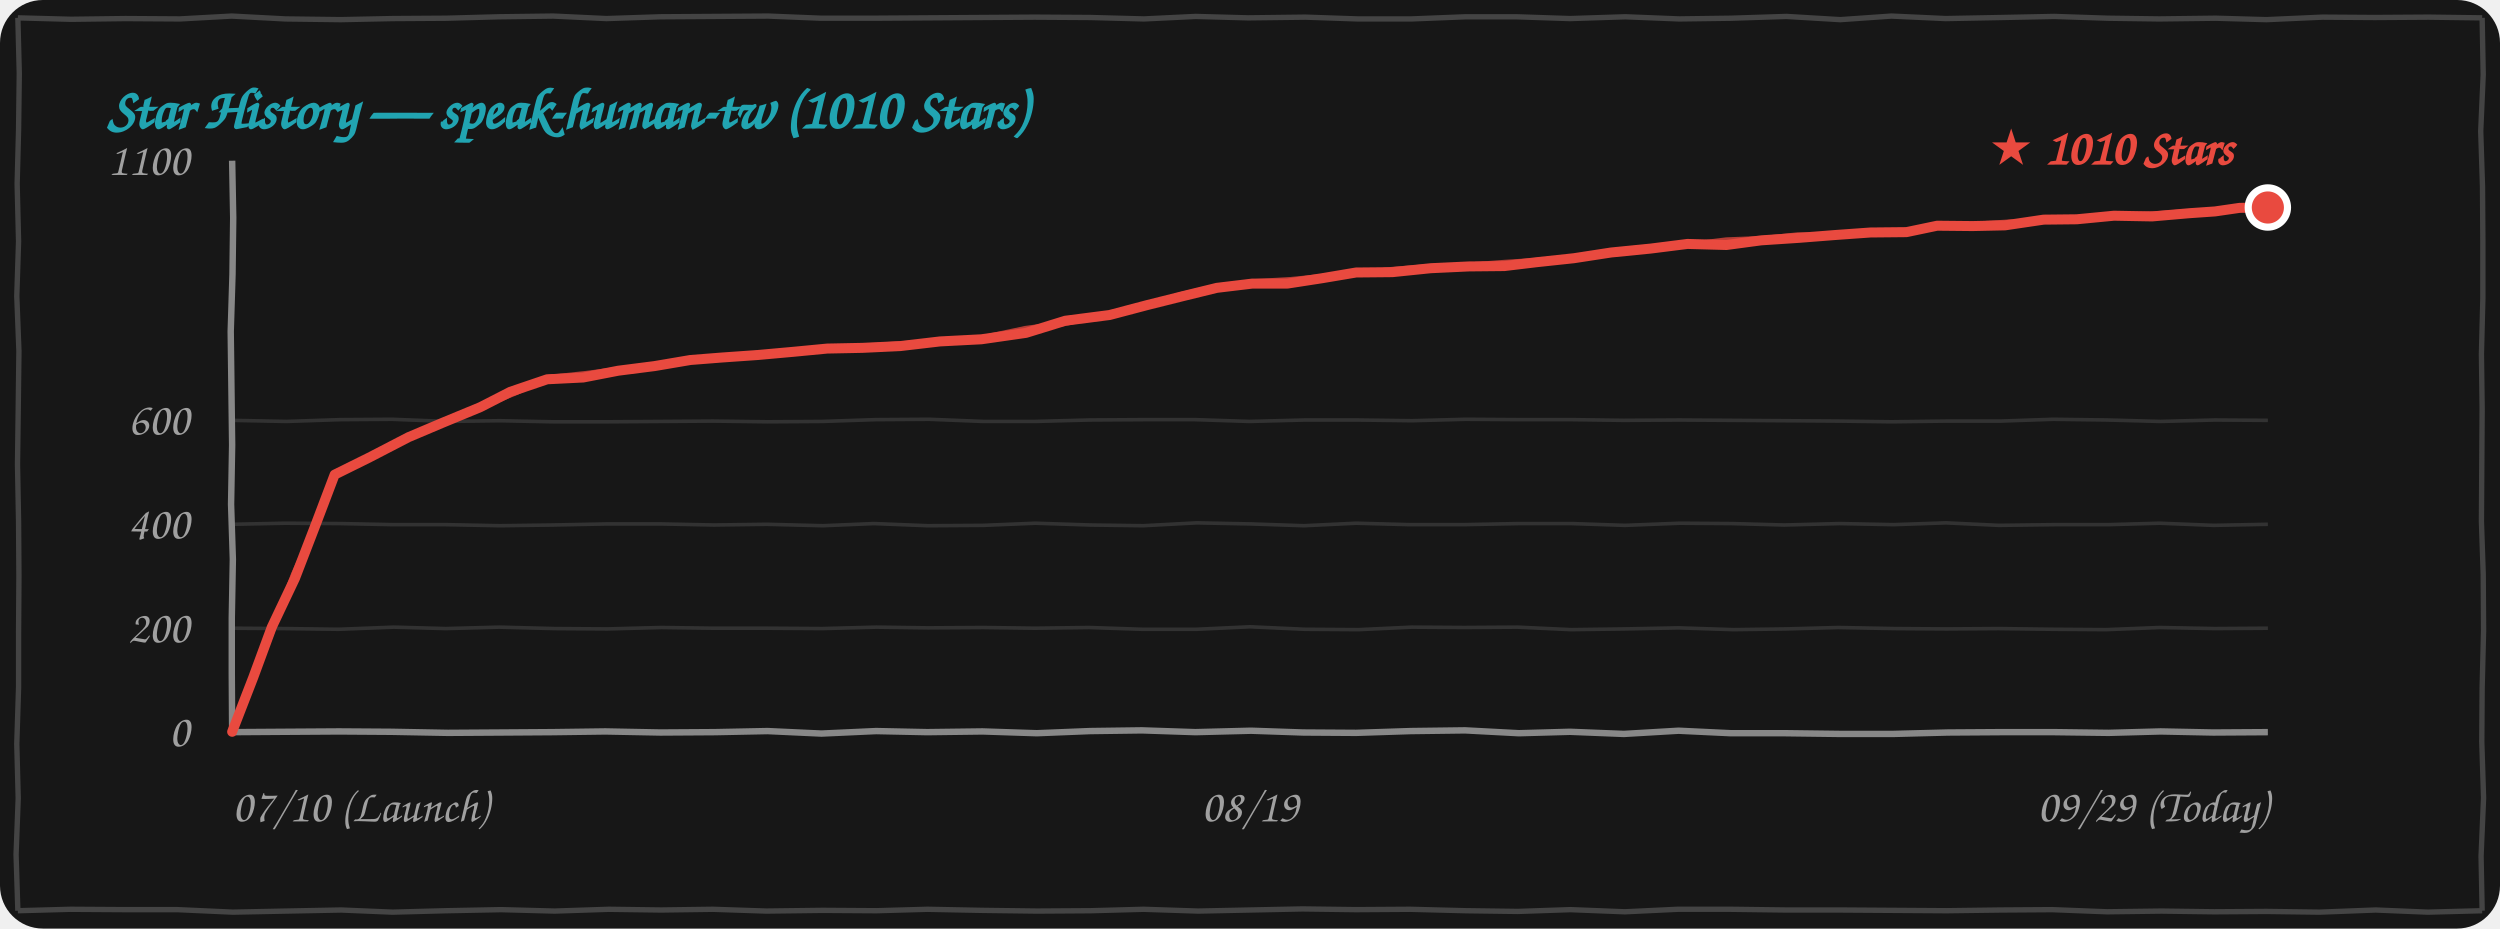
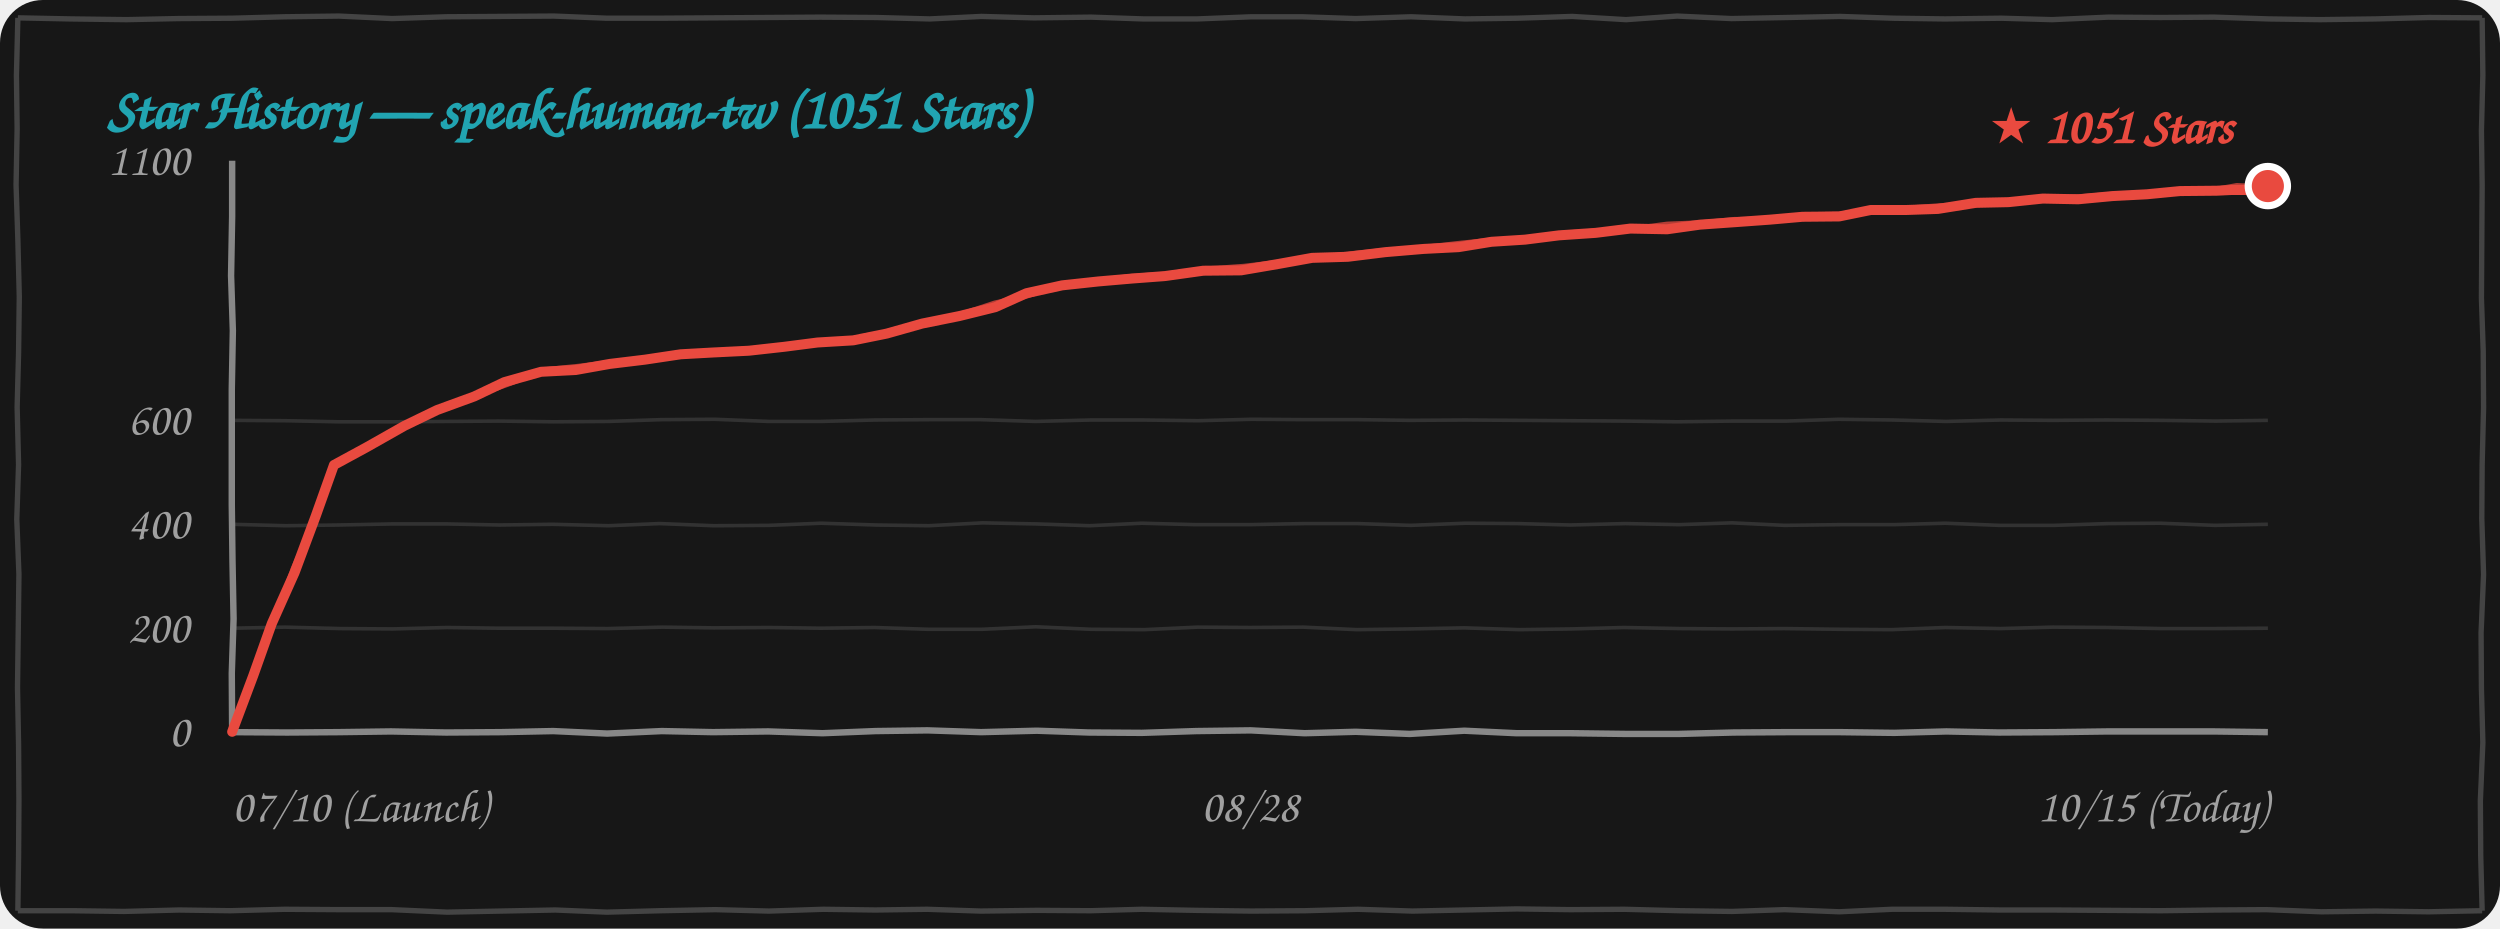
<svg xmlns="http://www.w3.org/2000/svg" width="100%" height="260" viewBox="0 0 700 260" fill="none">
  <style>
    .bg { fill: #171717; }
    .border-line { stroke: #444444; stroke-width: 1.5; fill: none; }
    .grid-line { stroke: rgba(255, 255, 255, 0.12); stroke-width: 1; fill: none; }
    .axis-line { stroke: #888888; stroke-width: 1.8; fill: none; }
    .text-font { font-family: "Comic Sans MS", "Chalkboard SE", "Comic Neue", "Caveat", cursive, sans-serif; }
    .text-muted { fill: #A0A0A0; font-size: 13px; }
    .text-title { fill: #21A4B1; font-size: 16px; font-weight: bold; }
    .text-tag { fill: #E94A3F; font-size: 14px; font-weight: bold; }
    .curve-main { stroke: #E94A3F; stroke-width: 2.8; fill: none; stroke-linecap: round; stroke-linejoin: round; }
    .curve-sub { stroke: #E94A3F; stroke-width: 1.5; opacity: 0.75; fill: none; stroke-linecap: round; stroke-linejoin: round; }

    @media (prefers-color-scheme: light) {
      .bg { fill: #FDFDFD; }
      .border-line { stroke: #222222; }
      .grid-line { stroke: rgba(0, 0, 0, 0.1); }
      .axis-line { stroke: #333333; }
      .text-muted { fill: #555555; }
    }
  </style>
  <rect width="700" height="260" rx="12" class="bg" />
-   <path d="M 5.0,5.0 L 19.9,5.4 L 35.1,5.2 L 50.4,5.3 L 64.9,4.5 L 79.9,5.3 L 95.4,5.5 L 109.9,5.2 L 125.0,5.1 L 139.7,4.7 L 154.9,4.5 L 169.8,5.2 L 184.9,4.7 L 200.0,4.6 L 215.1,4.5 L 229.9,5.1 L 244.5,5.1 L 259.6,5.0 L 274.6,4.9 L 289.7,4.8 L 305.3,4.9 L 320.3,5.3 L 334.8,4.6 L 349.5,5.0 L 365.5,4.8 L 380.2,5.3 L 395.2,5.3 L 410.4,4.7 L 424.5,4.7 L 439.6,5.2 L 455.1,4.7 L 470.2,5.3 L 484.7,5.1 L 500.2,4.6 L 515.3,5.5 L 529.6,4.5 L 544.8,5.2 L 560.5,4.9 L 575.2,4.6 L 590.2,5.1 L 604.6,5.3 L 620.4,5.1 L 634.6,5.5 L 650.3,4.8 L 664.9,4.9 L 680.0,4.8 L 695.0,5.0 M 695.0,5.0 L 695.3,20.9 L 694.6,36.7 L 695.1,52.2 L 695.2,67.4 L 695.2,83.6 L 694.8,99.1 L 695.0,114.4 L 694.9,130.2 L 694.8,146.0 L 695.3,160.8 L 695.4,176.6 L 695.0,192.6 L 694.9,207.7 L 695.4,223.4 L 694.7,239.7 L 695.0,255.0 M 695.0,255.0 L 679.8,255.4 L 665.2,254.8 L 649.5,255.4 L 634.6,255.2 L 620.0,255.3 L 605.2,255.1 L 590.0,255.3 L 574.6,254.7 L 560.2,254.8 L 545.1,255.0 L 530.0,254.9 L 515.2,254.8 L 500.2,254.8 L 484.8,254.6 L 469.7,254.6 L 455.0,255.3 L 439.7,254.7 L 425.0,255.2 L 410.5,255.0 L 394.8,254.6 L 379.7,254.7 L 364.7,254.5 L 350.0,254.8 L 335.5,255.1 L 320.2,254.6 L 305.4,255.0 L 290.4,255.1 L 275.0,254.9 L 259.7,254.6 L 245.4,255.0 L 230.3,254.9 L 214.6,255.1 L 199.6,254.6 L 185.1,254.8 L 170.5,254.6 L 155.3,255.1 L 140.3,254.7 L 125.0,255.0 L 109.9,255.4 L 95.5,254.8 L 80.1,255.1 L 65.2,255.4 L 49.7,254.7 L 35.2,254.7 L 19.7,254.6 L 5.0,255.0 M 5.0,255.0 L 4.5,239.3 L 5.1,223.5 L 4.7,208.3 L 5.2,192.5 L 5.2,177.3 L 5.3,161.4 L 5.2,146.1 L 4.9,130.0 L 5.1,114.8 L 5.3,98.3 L 4.7,82.9 L 5.2,67.6 L 4.8,51.5 L 5.2,36.4 L 5.4,20.6 L 5.0,5.0" class="border-line" />
-   <text x="30" y="36" class="text-font text-title">Star History — speak-human-tw (1010 Stars)</text>
-   <path d="M 65.0,175.9 L 79.7,176.0 L 94.8,176.2 L 110.3,175.6 L 124.8,176.0 L 139.8,175.6 L 155.3,176.0 L 170.0,176.1 L 185.2,175.7 L 199.7,175.9 L 214.9,175.9 L 230.2,176.0 L 245.4,175.6 L 259.9,175.8 L 275.3,175.7 L 289.8,175.9 L 304.9,175.7 L 319.8,176.2 L 335.0,176.2 L 350.0,175.5 L 365.4,176.2 L 380.4,176.3 L 395.3,175.6 L 410.0,175.7 L 424.9,175.6 L 439.9,176.3 L 454.8,176.1 L 470.0,175.8 L 485.4,176.3 L 500.0,176.1 L 514.7,175.7 L 530.4,176.0 L 545.0,176.1 L 559.6,176.0 L 575.0,176.2 L 589.7,176.3 L 604.7,175.7 L 620.1,176.0 L 635.0,175.9" class="grid-line" />
-   <path d="M 65.0,146.8 L 79.8,146.5 L 95.3,146.6 L 110.1,146.9 L 124.9,146.9 L 140.0,147.2 L 154.8,147.0 L 169.8,146.7 L 185.1,146.7 L 199.9,147.0 L 214.7,146.8 L 230.4,147.2 L 244.7,146.6 L 259.8,147.2 L 275.3,147.1 L 289.9,146.5 L 305.3,147.0 L 320.1,147.2 L 335.1,146.4 L 350.3,146.7 L 365.1,147.2 L 379.7,146.5 L 394.7,146.9 L 409.8,146.9 L 425.2,146.6 L 440.1,146.6 L 455.0,147.1 L 470.3,146.5 L 484.9,146.6 L 499.6,147.0 L 515.1,146.6 L 530.2,146.9 L 544.9,146.4 L 559.7,147.1 L 575.3,146.9 L 590.3,146.9 L 604.7,146.5 L 619.8,147.1 L 635.0,146.8" class="grid-line" />
-   <path d="M 65.0,117.7 L 80.2,118.0 L 95.3,117.5 L 109.8,117.4 L 125.2,118.0 L 139.9,117.8 L 154.7,118.1 L 170.3,118.1 L 185.2,118.0 L 199.6,117.9 L 214.9,118.1 L 230.2,118.0 L 245.2,117.5 L 260.2,117.4 L 275.3,118.0 L 289.8,118.0 L 305.0,117.6 L 320.2,117.5 L 334.6,117.5 L 349.9,118.0 L 365.4,117.6 L 380.1,117.6 L 395.4,117.8 L 410.4,117.4 L 425.4,117.5 L 440.4,117.5 L 454.7,117.7 L 470.2,117.6 L 485.1,117.7 L 499.9,117.8 L 514.8,117.9 L 529.6,118.1 L 545.0,117.9 L 560.2,117.9 L 574.9,117.4 L 590.1,117.6 L 604.9,118.0 L 620.2,117.6 L 635.0,117.7" class="grid-line" />
-   <path d="M 65.0,205.0 L 79.8,204.9 L 94.9,204.8 L 109.6,204.9 L 125.4,205.2 L 140.4,205.1 L 154.8,205.0 L 169.5,204.8 L 184.9,205.1 L 200.2,205.0 L 214.9,204.7 L 230.0,205.4 L 245.3,204.7 L 259.6,205.0 L 275.1,204.8 L 290.3,205.3 L 305.2,204.7 L 319.7,204.5 L 334.7,205.0 L 350.3,204.6 L 364.9,205.1 L 379.7,205.2 L 395.0,204.7 L 410.2,204.5 L 425.3,205.3 L 439.6,204.9 L 454.7,205.5 L 470.0,204.6 L 484.7,205.3 L 500.0,205.3 L 515.2,205.5 L 530.1,205.5 L 545.4,205.1 L 560.2,205.0 L 575.3,205.0 L 590.4,205.2 L 605.0,204.8 L 619.7,205.1 L 635.0,205.0" class="axis-line" />
-   <path d="M 65.0,45.0 L 65.3,61.0 L 65.1,76.8 L 64.6,92.8 L 64.8,108.8 L 65.0,124.6 L 64.7,141.2 L 65.2,156.6 L 64.9,173.0 L 64.9,188.7 L 65.0,205.0" class="axis-line" />
+   <path d="M 5.0,5.0 L 19.9,5.3 L 35.4,5.5 L 49.9,5.2 L 65.0,5.1 L 79.7,4.7 L 94.9,4.5 L 109.8,5.2 L 124.9,4.7 L 140.0,4.6 L 155.1,4.5 L 169.9,5.1 L 184.5,5.1 L 199.6,5.0 L 214.6,4.9 L 229.7,4.8 L 245.3,4.9 L 260.3,5.3 L 274.8,4.6 L 289.5,5.0 L 305.5,4.8 L 320.2,5.3 L 335.2,5.3 L 350.4,4.7 L 364.5,4.7 L 379.6,5.2 L 395.1,4.7 L 410.2,5.3 L 424.7,5.1 L 440.2,4.6 L 455.3,5.5 L 469.6,4.5 L 484.8,5.2 L 500.5,4.9 L 515.2,4.6 L 530.2,5.1 L 544.6,5.3 L 560.4,5.1 L 574.6,5.5 L 590.3,4.8 L 604.9,4.9 L 620.0,4.8 L 635.3,5.3 L 649.6,5.5 L 665.1,5.3 L 680.2,4.9 L 695.0,5.0 M 695.0,5.0 L 695.2,21.1 L 694.8,36.6 L 695.0,51.9 L 694.9,67.7 L 694.8,83.5 L 695.3,98.3 L 695.4,114.1 L 695.0,130.1 L 694.9,145.2 L 695.4,160.9 L 694.7,177.2 L 694.8,192.9 L 695.2,207.9 L 694.5,224.2 L 694.6,239.6 L 695.0,255.0 M 695.0,255.0 L 680.0,255.3 L 665.2,255.1 L 650.0,255.3 L 634.6,254.7 L 620.2,254.8 L 605.1,255.0 L 590.0,254.9 L 575.2,254.8 L 560.2,254.8 L 544.8,254.6 L 529.7,254.6 L 515.0,255.3 L 499.7,254.7 L 485.0,255.2 L 470.5,255.0 L 454.8,254.6 L 439.7,254.7 L 424.7,254.5 L 410.0,254.8 L 395.5,255.1 L 380.2,254.6 L 365.4,255.0 L 350.4,255.1 L 335.0,254.9 L 319.7,254.6 L 305.4,255.0 L 290.3,254.9 L 274.6,255.1 L 259.6,254.6 L 245.1,254.8 L 230.5,254.6 L 215.3,255.1 L 200.3,254.7 L 185.0,255.0 L 169.9,255.4 L 155.5,254.8 L 140.1,255.1 L 125.2,255.4 L 109.7,254.7 L 95.2,254.7 L 79.7,254.6 L 64.5,255.0 L 50.1,254.8 L 34.7,255.2 L 20.2,255.0 L 5.0,255.0 M 5.0,255.0 L 5.2,239.8 L 5.3,223.9 L 5.2,208.6 L 4.9,192.5 L 5.1,177.3 L 5.3,160.8 L 4.7,145.4 L 5.2,130.1 L 4.8,114.0 L 5.2,98.9 L 5.4,83.1 L 5.0,67.1 L 4.5,51.8 L 4.8,36.0 L 4.6,21.1 L 5.0,5.0" class="border-line" />
+   <text x="30" y="36" class="text-font text-title">Star History — speak-human-tw (1051 Stars)</text>
+   <path d="M 65.0,175.9 L 79.8,175.6 L 95.3,176.0 L 110.0,176.1 L 125.2,175.7 L 139.7,175.9 L 154.9,175.9 L 170.2,176.0 L 185.4,175.6 L 199.9,175.8 L 215.3,175.7 L 229.8,175.9 L 244.9,175.7 L 259.8,176.2 L 275.0,176.2 L 290.0,175.5 L 305.4,176.2 L 320.4,176.3 L 335.3,175.6 L 350.0,175.7 L 364.9,175.6 L 379.9,176.3 L 394.8,176.1 L 410.0,175.8 L 425.4,176.3 L 440.0,176.1 L 454.7,175.7 L 470.4,176.0 L 485.0,176.1 L 499.6,176.0 L 515.0,176.2 L 529.7,176.3 L 544.7,175.7 L 560.1,176.0 L 574.8,175.6 L 590.3,175.7 L 605.1,176.0 L 619.9,176.0 L 635.0,175.9" class="grid-line" />
+   <path d="M 65.0,146.8 L 80.0,147.2 L 94.8,147.0 L 109.8,146.7 L 125.1,146.7 L 139.9,147.0 L 154.7,146.8 L 170.4,147.2 L 184.7,146.6 L 199.8,147.2 L 215.3,147.1 L 229.9,146.5 L 245.3,147.0 L 260.1,147.2 L 275.1,146.4 L 290.3,146.7 L 305.1,147.2 L 319.7,146.5 L 334.7,146.9 L 349.8,146.9 L 365.2,146.6 L 380.1,146.6 L 395.0,147.1 L 410.3,146.5 L 424.9,146.6 L 439.6,147.0 L 455.1,146.6 L 470.2,146.9 L 484.9,146.4 L 499.7,147.1 L 515.3,146.9 L 530.3,146.9 L 544.7,146.5 L 559.8,147.1 L 575.2,147.1 L 590.3,146.6 L 604.8,146.5 L 620.2,147.1 L 635.0,146.8" class="grid-line" />
+   <path d="M 65.0,117.7 L 79.9,117.8 L 94.7,118.1 L 110.3,118.1 L 125.2,118.0 L 139.6,117.9 L 154.9,118.1 L 170.2,118.0 L 185.2,117.5 L 200.2,117.4 L 215.3,118.0 L 229.8,118.0 L 245.0,117.6 L 260.2,117.5 L 274.6,117.5 L 289.9,118.0 L 305.4,117.6 L 320.1,117.6 L 335.4,117.8 L 350.4,117.4 L 365.4,117.5 L 380.4,117.5 L 394.7,117.7 L 410.2,117.6 L 425.1,117.7 L 439.9,117.8 L 454.8,117.9 L 469.6,118.1 L 485.0,117.9 L 500.2,117.9 L 514.9,117.4 L 530.1,117.6 L 544.9,118.0 L 560.2,117.6 L 574.8,117.7 L 589.9,117.6 L 604.7,117.7 L 620.4,117.9 L 635.0,117.7" class="grid-line" />
+   <path d="M 65.0,205.0 L 80.4,205.1 L 94.8,205.0 L 109.5,204.8 L 124.9,205.1 L 140.2,205.0 L 154.9,204.7 L 170.0,205.4 L 185.3,204.7 L 199.6,205.0 L 215.1,204.8 L 230.3,205.3 L 245.2,204.7 L 259.7,204.5 L 274.7,205.0 L 290.3,204.6 L 304.9,205.1 L 319.7,205.2 L 335.0,204.7 L 350.2,204.5 L 365.3,205.3 L 379.6,204.9 L 394.7,205.5 L 410.0,204.6 L 424.7,205.3 L 440.0,205.3 L 455.2,205.5 L 470.1,205.5 L 485.4,205.1 L 500.2,205.0 L 515.3,205.0 L 530.4,205.2 L 545.0,204.8 L 559.7,205.1 L 575.3,205.0 L 590.1,204.8 L 604.6,204.8 L 619.8,204.8 L 635.0,205.0" class="axis-line" />
+   <path d="M 65.0,45.0 L 65.0,60.6 L 64.7,77.2 L 65.2,92.6 L 64.9,109.0 L 64.9,124.7 L 64.9,141.4 L 65.1,157.2 L 65.4,173.3 L 64.9,188.5 L 65.0,205.0" class="axis-line" />
  <text x="53" y="209.0" class="text-font text-muted" text-anchor="end">0</text>
  <text x="53" y="179.9" class="text-font text-muted" text-anchor="end">200</text>
  <text x="53" y="150.8" class="text-font text-muted" text-anchor="end">400</text>
  <text x="53" y="121.7" class="text-font text-muted" text-anchor="end">600</text>
  <text x="53" y="49.0" class="text-font text-muted" text-anchor="end">1100</text>
  <text x="65" y="230" class="text-font text-muted" text-anchor="start">07/10 (Launch)</text>
-   <text x="350" y="230" class="text-font text-muted" text-anchor="middle">08/19</text>
-   <text x="635" y="230" class="text-font text-muted" text-anchor="end">09/29 (Today)</text>
-   <path d="M 65.0,204.9 L 70.9,189.7 L 76.1,175.6 L 82.6,161.9 L 88.5,146.6 L 93.7,132.9 M 93.7,132.9 L 103.4,128.1 L 114.4,122.4 L 124.1,118.3 M 124.1,118.3 L 134.5,114.0 L 142.9,109.7 L 153.2,106.2 M 153.2,106.2 L 163.3,105.7 L 173.1,103.8 L 183.3,102.5 M 183.3,102.5 L 193.3,100.8 L 202.2,100.1 L 212.2,99.4 M 212.2,99.4 L 222.2,98.5 L 231.6,97.6 L 241.5,97.4 M 241.5,97.4 L 252.1,96.9 L 263.2,95.6 L 274.8,95.0 M 274.8,95.0 L 287.3,93.2 L 298.3,89.8 L 310.7,88.2 M 310.7,88.2 L 321.3,85.4 L 330.9,83.0 L 340.7,80.6 M 340.7,80.6 L 350.7,79.4 L 360.5,79.4 L 370.2,77.9 M 370.2,77.9 L 379.7,76.3 L 389.9,76.2 L 400.6,75.1 M 400.6,75.1 L 411.3,74.6 L 421.2,74.5 L 430.4,73.4 M 430.4,73.4 L 440.7,72.3 L 451.1,70.7 L 462.2,69.6 M 462.2,69.6 L 472.5,68.3 L 483.4,68.6 L 493.1,67.3 M 493.1,67.3 L 503.7,66.6 L 513.9,65.8 L 523.7,65.1 M 523.7,65.1 L 533.8,65.0 L 542.4,63.2 L 552.3,63.3 M 552.3,63.3 L 561.4,63.1 L 572.2,61.5 L 581.5,61.4 M 581.5,61.4 L 591.9,60.4 L 602.6,60.6 L 613.0,59.7 M 613.0,59.7 L 620.2,59.2 L 627.1,58.2 L 635.0,58.1" class="curve-main" />
-   <path d="M 65.5,204.4 L 71.2,189.5 L 76.7,175.6 L 82.2,160.8 L 88.6,146.8 L 94.2,132.4 M 94.2,132.4 L 104.6,127.7 L 114.3,122.3 L 124.6,117.8 M 124.6,117.8 L 134.7,113.9 L 144.3,110.0 L 153.7,105.7 M 153.7,105.7 L 164.1,104.6 L 174.2,103.3 L 183.8,102.0 M 183.8,102.0 L 193.0,100.7 L 202.7,99.7 L 212.7,98.9 M 212.7,98.9 L 222.2,98.7 L 232.4,97.7 L 242.0,96.9 M 242.0,96.9 L 253.6,96.2 L 264.3,95.5 L 275.3,94.5 M 275.3,94.5 L 287.1,92.0 L 298.9,90.4 L 311.2,87.7 M 311.2,87.7 L 321.6,85.1 L 331.0,82.4 L 341.2,80.1 M 341.2,80.1 L 351.0,78.9 L 361.4,78.3 L 370.7,77.4 M 370.7,77.4 L 381.2,76.4 L 390.5,75.4 L 401.1,74.6 M 401.1,74.6 L 410.5,74.3 L 421.2,73.5 L 430.9,72.9 M 430.9,72.9 L 441.5,72.1 L 452.5,70.1 L 462.7,69.1 M 462.7,69.1 L 472.8,68.5 L 483.4,67.2 L 493.6,66.8 M 493.6,66.8 L 503.3,65.8 L 513.5,65.8 L 524.2,64.6 M 524.2,64.6 L 534.1,64.5 L 542.8,63.4 L 552.8,62.8 M 552.8,62.8 L 562.5,62.2 L 572.0,62.0 L 582.0,60.9 M 582.0,60.9 L 592.2,60.2 L 603.5,59.9 L 613.5,59.2 M 613.5,59.2 L 620.7,58.8 L 627.9,57.8 L 635.5,57.6" class="curve-sub" />
-   <circle cx="635.0" cy="58.1" r="5.5" fill="#E94A3F" stroke="#FFFFFF" stroke-width="2" />
-   <text x="625.0" y="46.1" class="text-font text-tag" text-anchor="end">★ 1010 Stars</text>
+   <text x="350" y="230" class="text-font text-muted" text-anchor="middle">08/28</text>
+   <text x="635" y="230" class="text-font text-muted" text-anchor="end">10/15 (Today)</text>
+   <path d="M 65.0,204.9 L 70.9,189.2 L 76.1,174.6 L 82.5,160.3 L 88.4,144.5 L 93.5,130.2 M 93.5,130.2 L 102.7,125.2 L 113.3,119.2 L 122.4,114.8 M 122.4,114.8 L 132.8,111.0 L 141.2,107.0 L 151.5,104.1 M 151.5,104.1 L 161.2,103.6 L 170.7,101.9 L 180.6,100.7 M 180.6,100.7 L 190.6,99.2 L 199.6,98.7 L 209.7,98.2 M 209.7,98.2 L 219.6,97.1 L 228.9,95.9 L 238.9,95.3 M 238.9,95.3 L 248.3,93.4 L 258.2,90.6 L 268.6,88.5 M 268.6,88.5 L 278.7,86.0 L 287.4,82.1 L 297.4,79.9 M 297.4,79.9 L 307.6,78.8 L 316.9,78.0 L 326.2,77.3 M 326.2,77.3 L 336.9,75.8 L 347.5,75.7 L 358.0,73.9 M 358.0,73.9 L 367.4,72.2 L 377.4,71.9 L 387.9,70.6 M 387.9,70.6 L 398.6,69.7 L 408.4,69.2 L 417.6,67.7 M 417.6,67.7 L 427.0,67.1 L 436.5,65.9 L 446.8,65.2 M 446.8,65.2 L 456.5,64.0 L 466.8,64.2 L 476.0,62.9 M 476.0,62.9 L 485.9,62.2 L 495.6,61.5 L 504.7,60.7 M 504.7,60.7 L 515.0,60.6 L 523.8,58.8 L 533.7,58.8 M 533.7,58.8 L 542.6,58.5 L 553.2,56.8 L 562.4,56.6 M 562.4,56.6 L 572.0,55.6 L 581.9,55.8 L 591.5,54.9 M 591.5,54.9 L 601.1,54.4 L 610.4,53.5 L 620.7,53.4 M 620.7,53.4 L 624.8,53.2 L 629.8,53.2 L 635.0,52.1" class="curve-main" />
+   <path d="M 65.5,204.4 L 71.1,188.9 L 76.6,174.5 L 82.1,159.3 L 88.5,144.7 L 94.0,129.7 M 94.0,129.7 L 104.0,124.8 L 113.1,119.1 L 122.9,114.3 M 122.9,114.3 L 133.0,110.8 L 142.6,107.4 L 152.0,103.6 M 152.0,103.6 L 162.0,102.6 L 171.8,101.4 L 181.1,100.2 M 181.1,100.2 L 190.3,99.1 L 200.1,98.3 L 210.2,97.7 M 210.2,97.7 L 219.7,97.2 L 229.8,95.9 L 239.4,94.8 M 239.4,94.8 L 249.8,92.7 L 259.2,90.5 L 269.1,88.0 M 269.1,88.0 L 278.5,84.9 L 288.0,82.7 L 297.9,79.4 M 297.9,79.4 L 307.9,78.5 L 316.9,77.4 L 326.7,76.8 M 326.7,76.8 L 337.2,75.4 L 348.4,74.6 L 358.5,73.4 M 358.5,73.4 L 368.8,72.2 L 378.0,71.1 L 388.4,70.1 M 388.4,70.1 L 397.8,69.4 L 408.4,68.2 L 418.1,67.2 M 418.1,67.2 L 427.8,66.8 L 437.9,65.3 L 447.3,64.7 M 447.3,64.7 L 456.8,64.1 L 466.8,62.8 L 476.5,62.4 M 476.5,62.4 L 485.5,61.5 L 495.1,61.4 L 505.2,60.2 M 505.2,60.2 L 515.3,60.0 L 524.1,58.9 L 534.2,58.3 M 534.2,58.3 L 543.7,57.6 L 553.1,57.3 L 562.9,56.1 M 562.9,56.1 L 572.3,55.4 L 582.8,55.1 L 592.0,54.4 M 592.0,54.4 L 601.6,54.0 L 611.2,53.1 L 621.2,52.9 M 621.2,52.9 L 626.3,52.0 L 630.5,52.2 L 635.5,51.6" class="curve-sub" />
+   <circle cx="635.0" cy="52.1" r="5.5" fill="#E94A3F" stroke="#FFFFFF" stroke-width="2" />
+   <text x="625.0" y="40.1" class="text-font text-tag" text-anchor="end">★ 1051 Stars</text>
</svg>
